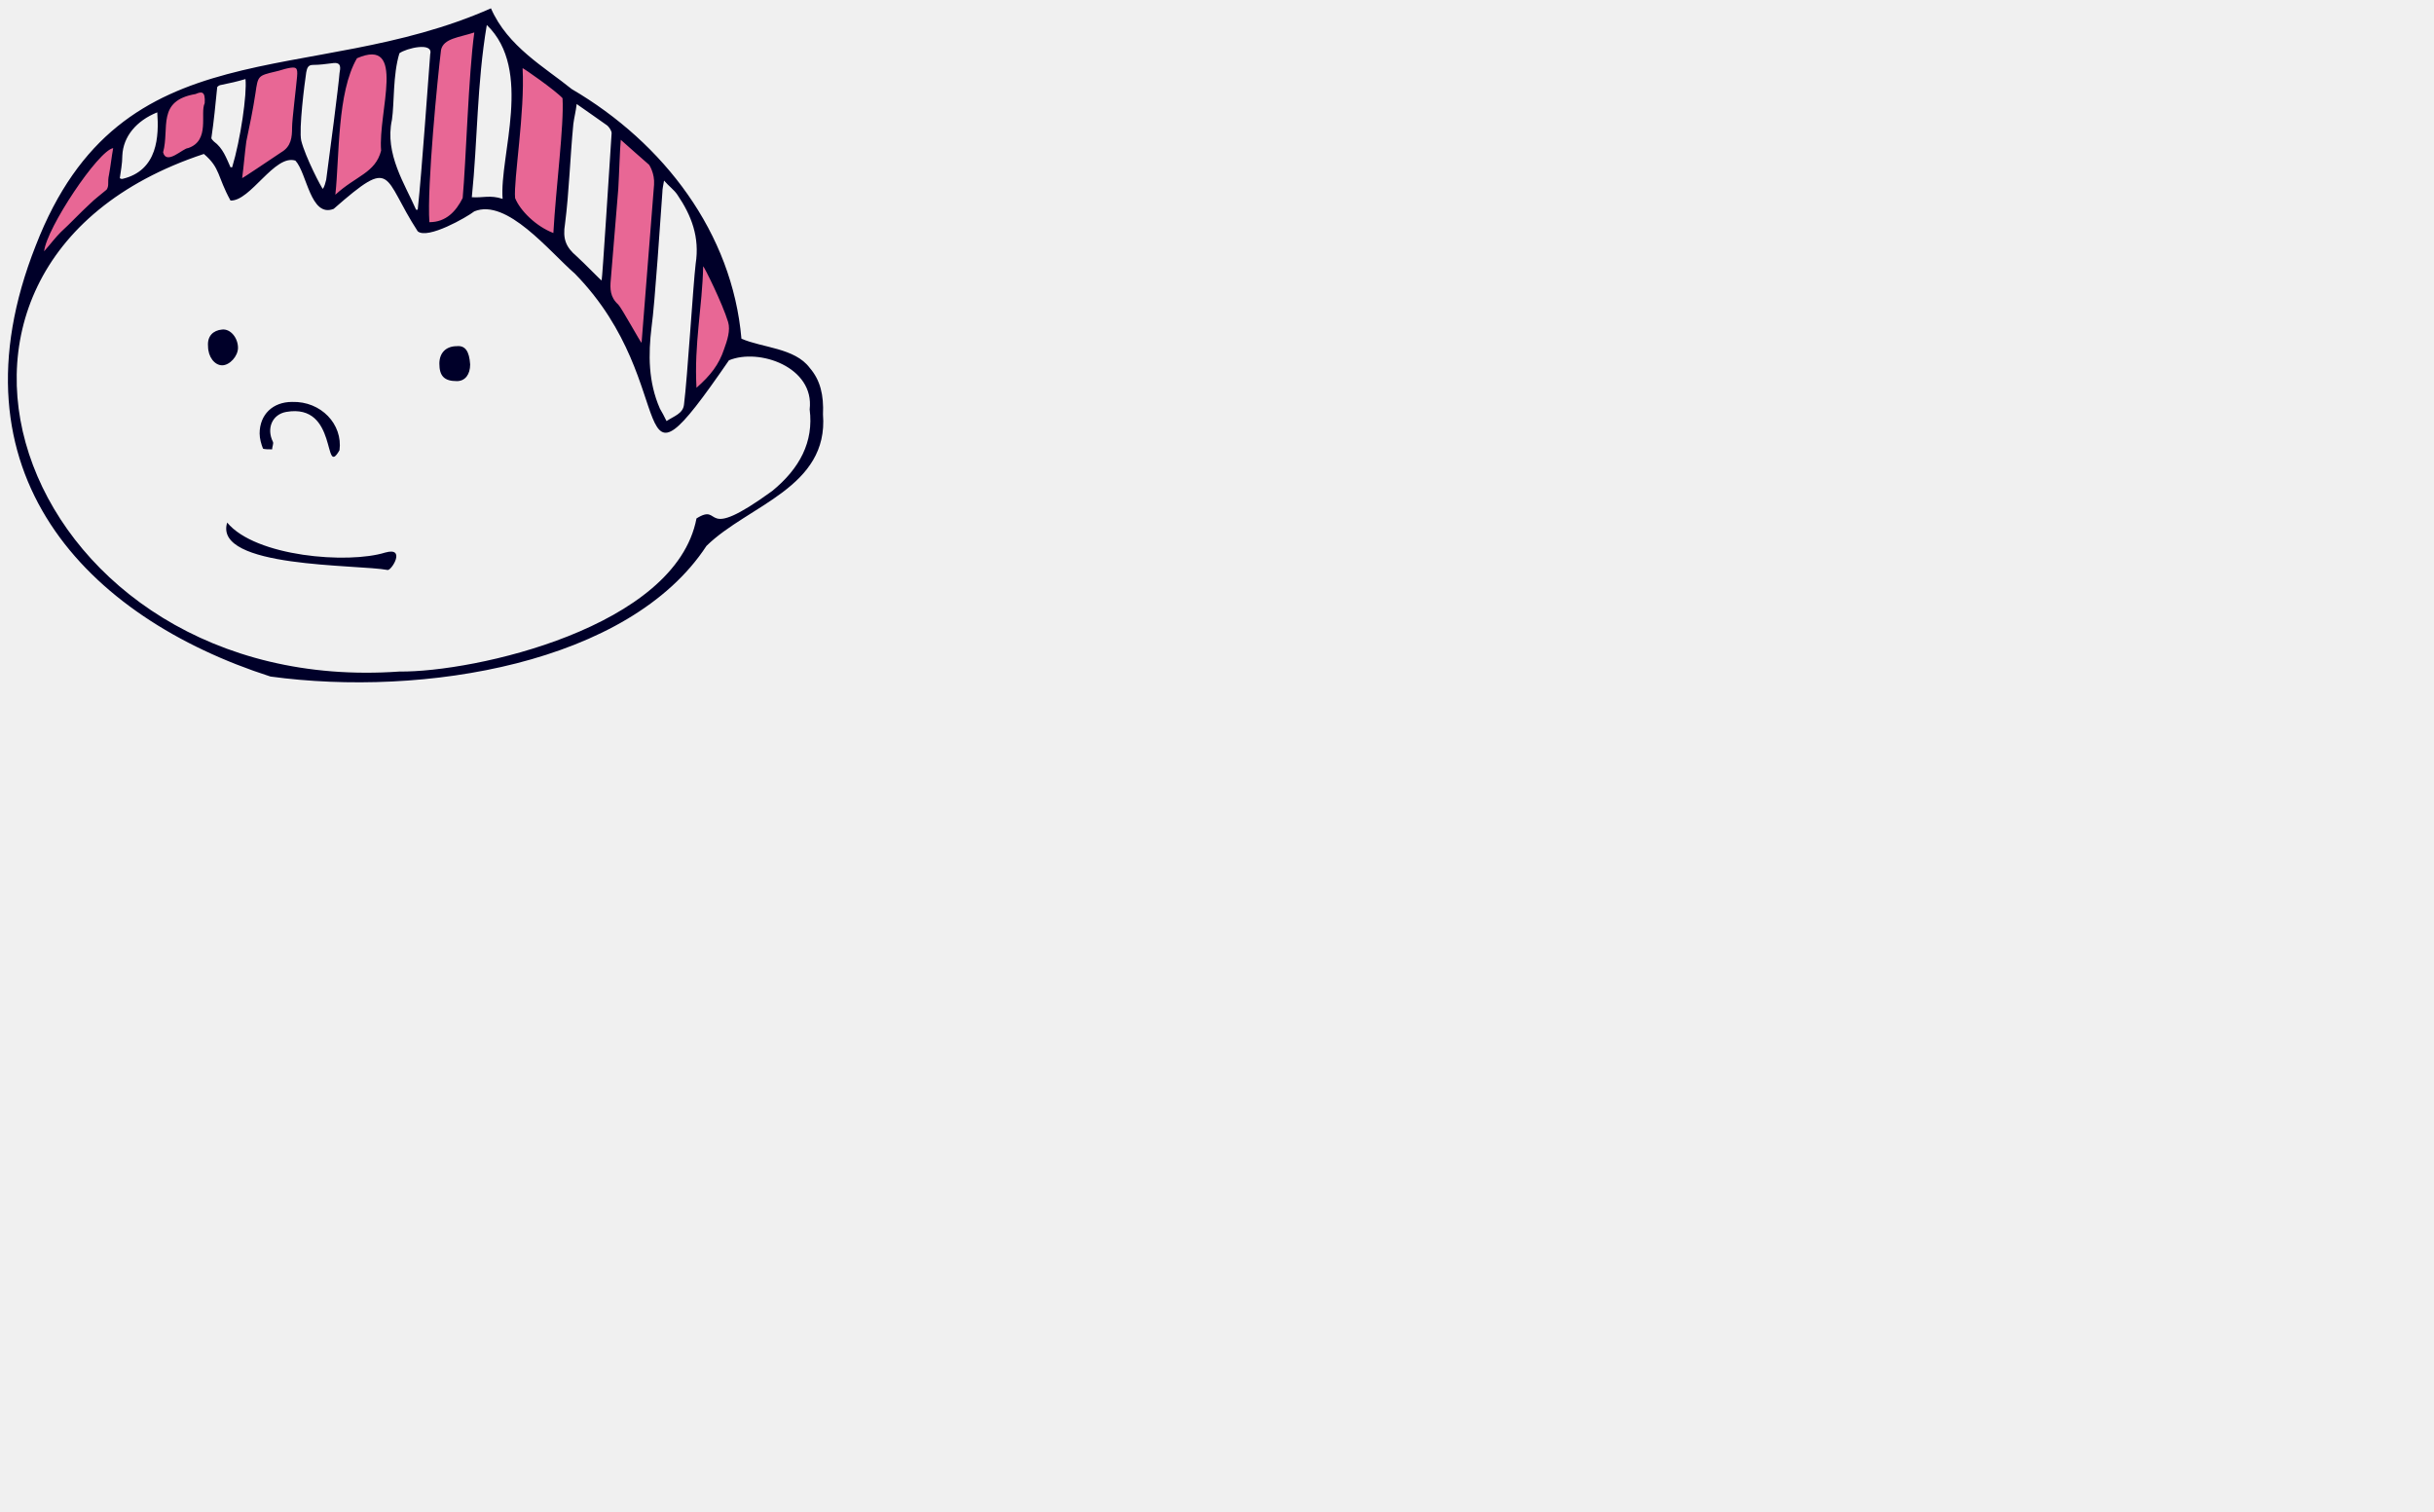
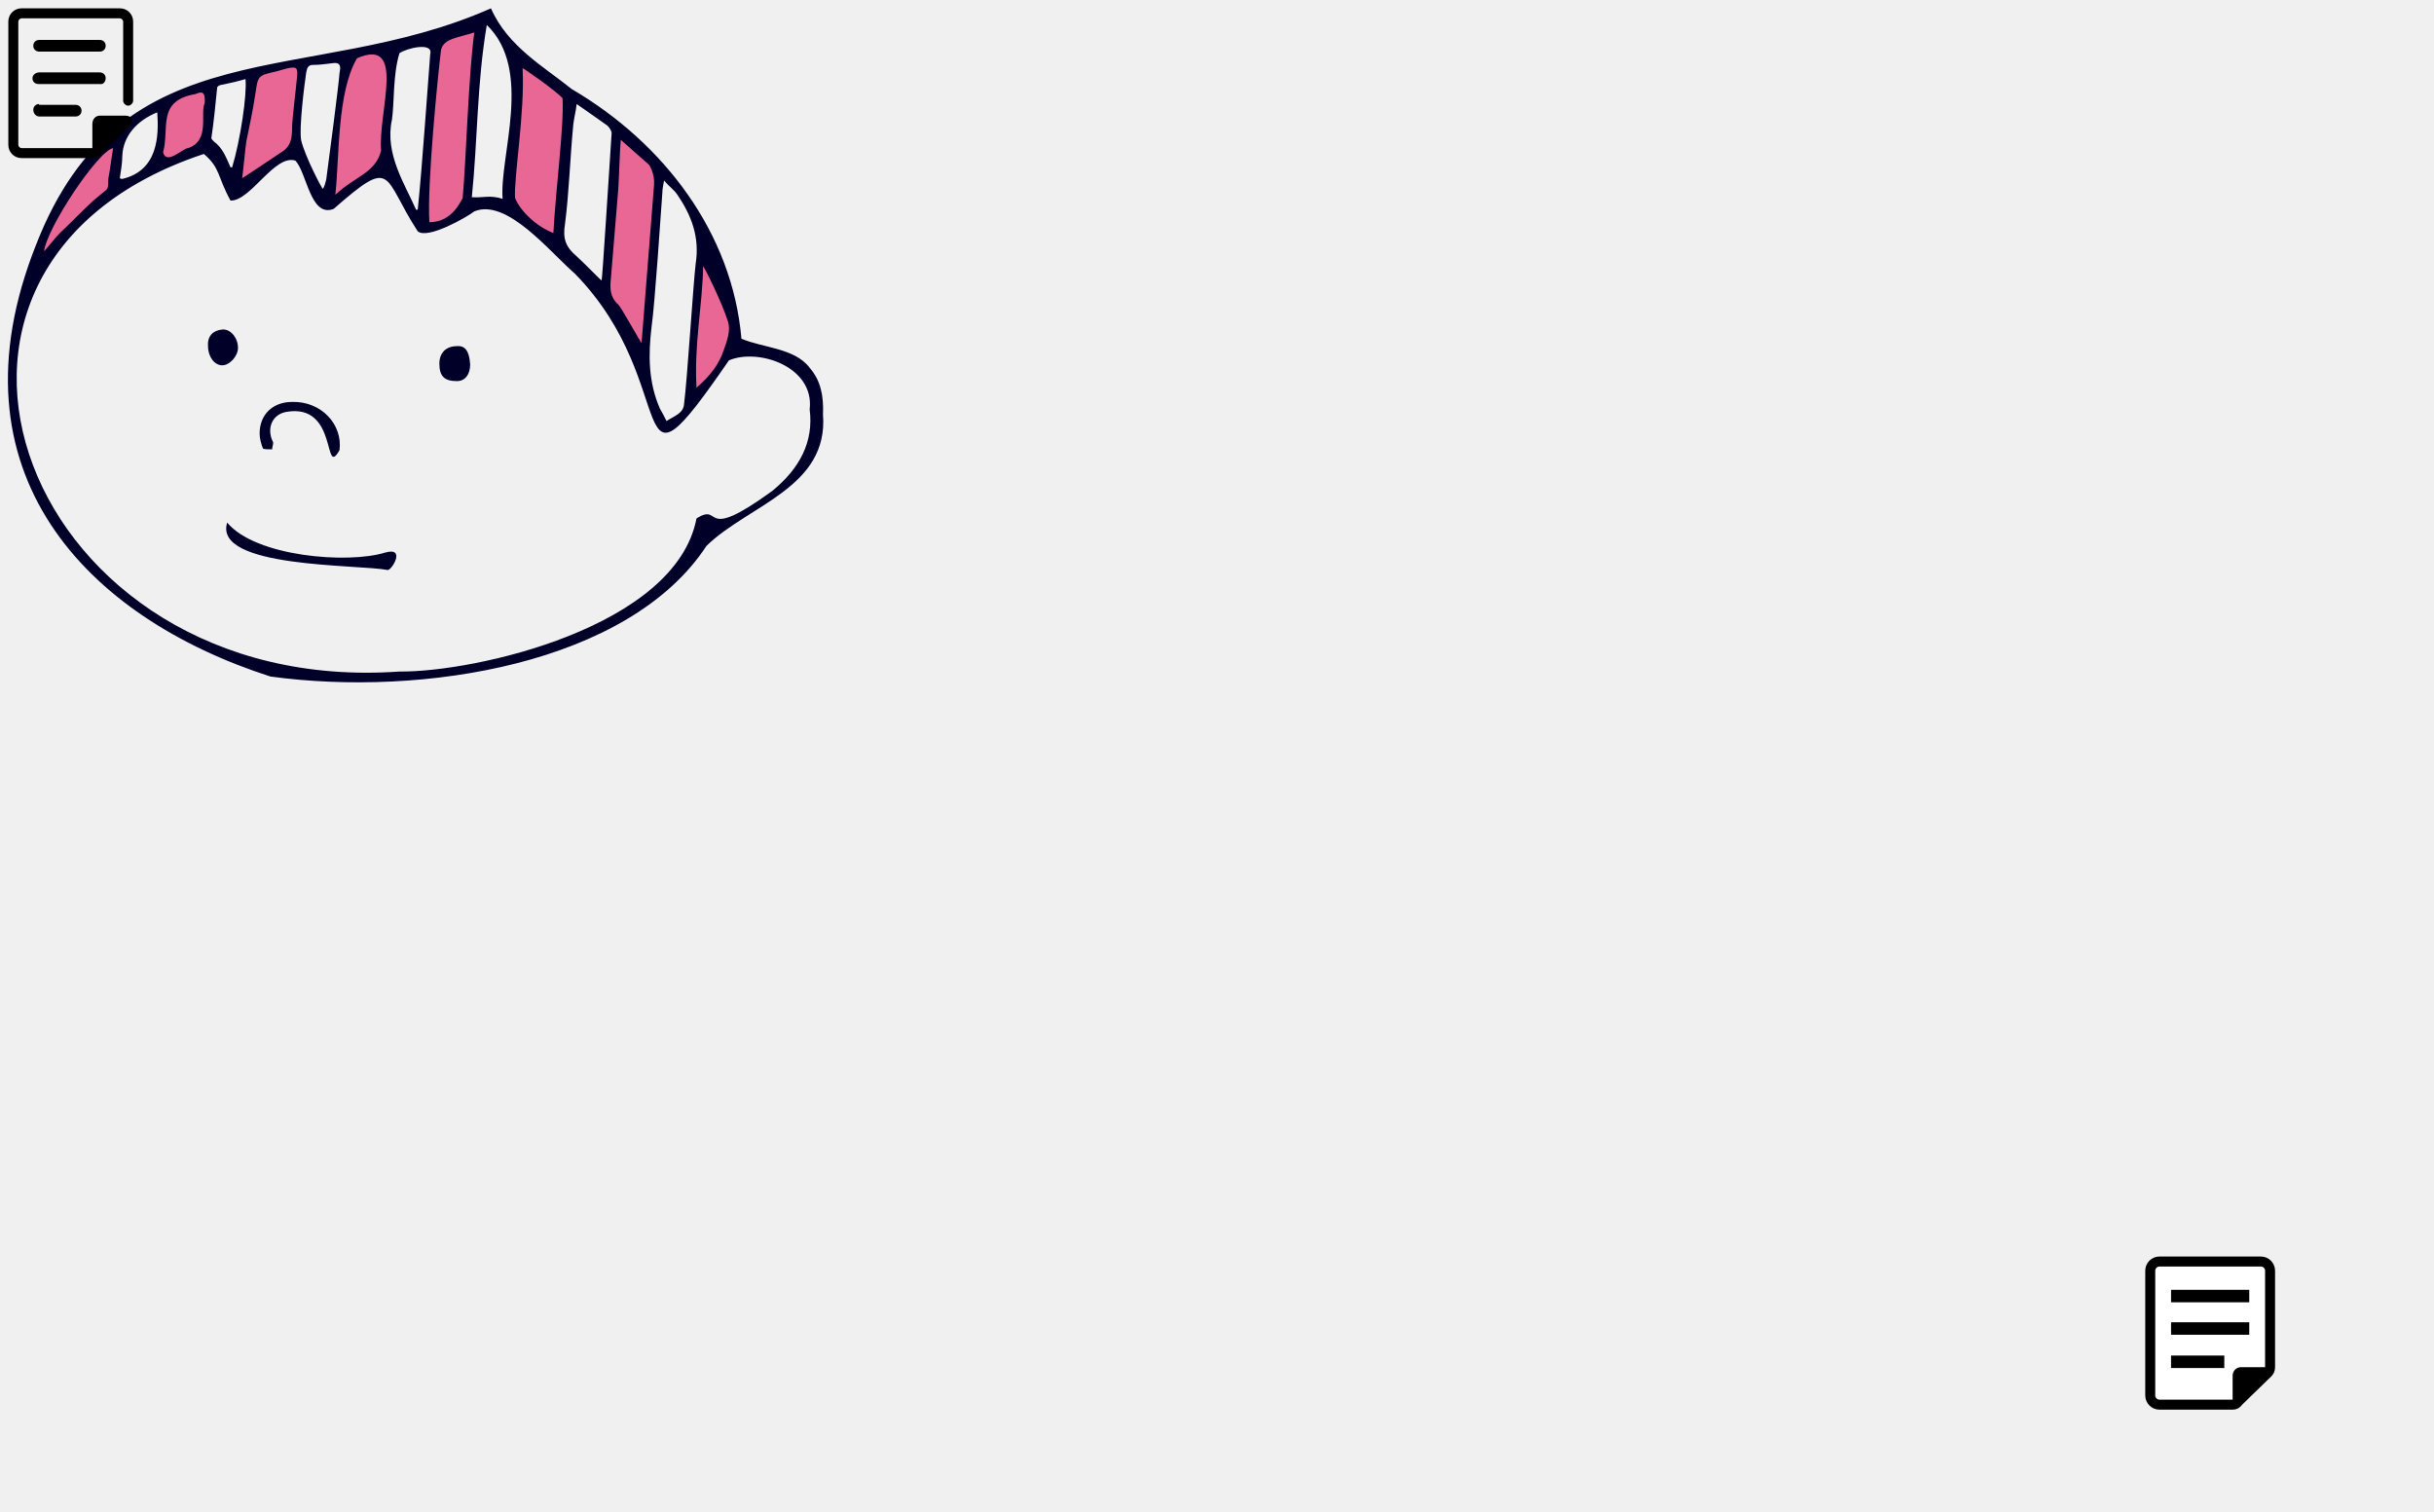
<svg xmlns="http://www.w3.org/2000/svg" version="1.1" x="0px" y="0px" width="292.5px" height="181.7px" viewBox="0 0 292.5 181.7" style="enable-background:new 0 0 292.5 181.7;" xml:space="preserve">
  <style type="text/css">
- 	.st0{display:none;}
- 	.st1{display:inline;fill:#20BDDD;}
- 	.st2{display:inline;}
- 	.st3{display:none;fill:#20BDDD;}
- 	.st4{fill:#E86795;}
- 	.st5{fill:#000029;}
+ 	.st0{fill:#FFFFFF;stroke:#000000;stroke-width:1.2;stroke-miterlimit:10;}
+ 	.st1{display:none;}
+ 	.st2{display:inline;fill:#20BDDD;}
+ 	.st3{display:inline;}
+ 	.st4{display:none;fill:#20BDDD;}
+ 	.st5{fill:#E86795;}
+ 	.st6{fill:#000029;}
</style>
-   <g id="Layer_1">
-     <path id="logomark" class="st0" d="M87,29.5h-5.3l0,0c-3.1,0-5.6,2.5-5.6,5.6v12.5c0,1.5,1.2,2.8,2.8,2.8c1.5,0,2.8-1.2,2.8-2.8   v-7.4c0-1.3,0.5-2.6,1.5-3.6s2.2-1.5,3.5-1.5c0,0,0.2,0,0.3,0c1.5,0,2.8-1.2,2.8-2.8l0,0C89.8,30.8,88.5,29.5,87,29.5z M57.8,29.5   c-5.9,0-10.6,4.7-10.6,10.6s4.7,10.6,10.6,10.6S68.4,46,68.4,40.1S63.7,29.5,57.8,29.5z M57.5,45.2c-2.8,0-5-2.3-5-5   c0-2.8,2.3-5,5-5c2.8,0,5,2.3,5,5C62.6,42.9,60.3,45.2,57.5,45.2z M5.7,44.3L5.7,44.3c-0.5,3.7,2,7.1,5.7,7.7l0,0   c3.7,0.5,7.1-2,7.7-5.7c0.1-0.4,0.1-0.8,0.1-1.1c-4.9-0.6-9.3-2.8-12.7-6C6.2,41.3,5.8,43.4,5.7,44.3z M22.2,2   C11.1,2,2,11.1,2,22.2c0,11.2,9.1,20.2,20.2,20.2c11.2,0,20.2-9.1,20.2-20.2S33.4,2,22.2,2z M22.2,31.8c-5.3,0-9.6-4.3-9.6-9.6   s4.3-9.6,9.6-9.6s9.6,4.3,9.6,9.6C31.8,27.5,27.5,31.8,22.2,31.8z M119,32.6c-4.1,4.1-4.1,10.9,0,15s10.9,4.1,15,0s4.1-10.9,0-15   S123.2,28.5,119,32.6z M130.1,43.7c-2,2-5.2,2-7.1,0c-2-2-2-5.2,0-7.1c2-2,5.2-2,7.1,0C132.1,38.5,132.1,41.7,130.1,43.7z    M219,45.2c-1.8-0.4-3.2-1.3-3.2-3.8v-6.3h2.9c1.5,0,2.8-1.2,2.8-2.8c0-1.5-1.2-2.8-2.8-2.8h-2.9v-2.3c0-1.5-1.2-2.8-2.8-2.8l0,0   c-1.5,0-2.8,1.2-2.8,2.8v2.3h-2c-1.5,0-2.8,1.2-2.8,2.8c0,1.5,1.2,2.8,2.8,2.8h2v6.3c0,5.1,2.9,9,8.1,9.3c1.6,0.1,2.9-0.9,3.1-2.4   S220.7,45.5,219,45.2z M236.4,43.4c0.6-0.2,8.8-2.7,8.8-2.7c2.1-0.6,4.1-2.9,2.9-5.8c-1.9-4.7-8.4-6.7-13.3-4.3   c-5.3,2.5-7.5,8.9-5,14.2c2.5,5.2,8.9,7.5,13.9,5.1c1.8-0.9,2.2-2.3,1.6-3.7c-0.6-1.4-2.4-1.9-3.6-1.4c-1.8,0.9-4.1,0.6-5.7-0.7   C235.6,43.6,235.8,43.6,236.4,43.4z M234.6,37.7c0.5-1.1,1.4-2,2.5-2.5c1.6-0.8,3.5-0.7,4.9,0.2c0.5,0.3,1.8,1.6,0,2.2   c-1.4,0.5-4.7,1.5-6.1,1.9C234.4,39.8,234.2,38.7,234.6,37.7z M190.1,29.5c-5.9,0-10.6,4.7-10.6,10.6s4.7,10.6,10.6,10.6   c5.9,0,10.6-4.7,10.6-10.6C200.7,34.2,196,29.5,190.1,29.5z M190.1,45.2c-2.8,0-5-2.3-5-5c0-2.8,2.3-5,5-5c2.8,0,5,2.3,5,5   C195.2,42.9,192.9,45.2,190.1,45.2z M106.6,35.2c1.9,0.3,3.1-0.6,3.4-2.1s-0.6-3-2.1-3.3c-3.4-0.8-7.2,0.1-9.9,2.8   c-4.1,4.1-4.1,10.9,0,15c2.7,2.7,6.2,3.6,9.9,2.8c1.5-0.3,2.4-1.8,2.1-3.3s-1.8-2.4-3.3-2.1c-1.9,0.4-3.5-0.1-4.8-1.3l0,0   c-2-2-2-5.2,0-7.1C103.2,35.3,104.7,34.8,106.6,35.2z M162.7,29.5L162.7,29.5h-5.6l0,0c-3.1,0-5.6,2.5-5.6,5.6v12.5   c0,1.5,1.2,2.8,2.8,2.8s2.8-1.2,2.8-2.8v-7.5c0-2.8,2.3-5,5.1-5s5.1,2.3,5.1,5v7.5c0,1.5,1.2,2.8,2.8,2.8s2.8-1.2,2.8-2.8v-7.5   C172.7,34.4,168.3,29.8,162.7,29.5z" />
-     <g id="logo" class="st0">
-       <path class="st1" d="M18.9,11.4c-2.3,0-4.1,1.7-4.1,3.7c0,1.3,0,5.2,0,6.4c0,2.1,1.8,3.7,4.1,3.7s4.1-1.7,4.1-3.7    c0-1.3,0-5.2,0-6.4C22.9,13.1,21.1,11.4,18.9,11.4z M36.8,1c-5.6,0-13.9,0-19.5,0C8.3,1,1,8.8,1,18.4s7.3,17.3,16.2,17.3    c5.6,0,13.9,0,19.5,0c9,0,16.2-7.8,16.2-17.4C53,8.8,45.8,1,36.8,1z M36.8,30.3H17.2c-6,0-10.8-5.4-10.8-11.9    c0-6.6,4.9-11.9,10.8-11.9h19.5c6,0,10.8,5.4,10.8,11.9C47.6,24.9,42.8,30.3,36.8,30.3z M35.2,11.4c-2.3,0-4.1,1.7-4.1,3.7    c0,1.3,0,5.2,0,6.4c0,2.1,1.8,3.7,4.1,3.7s4.1-1.7,4.1-3.7c0-1.3,0-5.2,0-6.4C39.3,13.1,37.4,11.4,35.2,11.4z" />
-       <path class="st2" d="M240.9,25c0.5-0.1,7.3-2.3,7.3-2.3c1.8-0.5,3.4-2.4,2.4-4.8c-1.6-3.9-7-5.6-11.1-3.6    c-4.4,2.1-6.3,7.4-4.1,11.8c2.1,4.3,7.4,6.2,11.6,4.2c1.5-0.8,1.8-1.9,1.3-3.1c-0.5-1.1-2-1.6-3-1.1c-1.4,0.8-3.3,0.5-4.6-0.4    C240.5,25.4,240.4,25.1,240.9,25z M240.5,21.6c-1.3,0.4-1.4-0.6-1.1-1.4c0.4-0.9,1.1-1.7,2.1-2.1c1.4-0.7,2.9-0.5,4.1,0.1    c0.4,0.2,1.5,1.3,0,1.8C244.4,20.5,241.7,21.3,240.5,21.6z M103,13.5c-4.9,0-8.8,4-8.8,8.8s4,8.8,8.8,8.8c4.9,0,8.8-4,8.8-8.8    S107.9,13.5,103,13.5z M103,26.5c-2.3,0-4.2-1.9-4.2-4.2s1.9-4.2,4.2-4.2c2.3,0,4.2,1.9,4.2,4.2S105.3,26.5,103,26.5z M79.2,6.1    c-0.1,0-0.1,0-0.2,0h-0.1c-1.3,0-2,0-3.5,0c-3.8,0-6.9,3.1-6.9,6.9c0,1.9,0,3.3,0,4.3s0,1.8,0,2.5V28c0,1.9,1.5,3.4,3.4,3.4    s3.4-1.5,3.4-3.4v-1.6c1.2,0.5,2.5,0.7,3.8,0.7c5.8,0,10.6-4.7,10.6-10.6S85.1,6.1,79.2,6.1z M79.2,21.7c-2.8,0-5.1-2.3-5.1-5.1    s2.3-5.1,5.1-5.1c2.8,0,5.1,2.3,5.1,5.1S82.1,21.7,79.2,21.7z M125.4,13.5H121l0,0c-2.6,0-4.6,2.1-4.6,4.6v10.4    c0,1.3,1,2.3,2.3,2.3s2.3-1,2.3-2.3v-6.2c0-1.1,0.4-2.2,1.2-3c0.8-0.8,1.9-1.2,2.9-1.2h0.2c1.3,0,2.3-1,2.3-2.3l0,0    C127.7,14.5,126.6,13.5,125.4,13.5z M205.5,13.5c-4.9,0-8.8,4-8.8,8.8s4,8.8,8.8,8.8c4.9,0,8.8-4,8.8-8.8S210.4,13.5,205.5,13.5z     M205.5,26.5c-2.3,0-4.2-1.9-4.2-4.2s1.9-4.2,4.2-4.2s4.2,1.9,4.2,4.2S207.8,26.5,205.5,26.5z M228.6,26.6    c-1.5-0.3-2.6-1.1-2.6-3.2v-5.2h2.3c1.3,0,2.3-1,2.3-2.3s-1-2.3-2.3-2.3H226v-1.9c0-1.3-1-2.3-2.3-2.3l0,0c-1.3,0-2.3,1-2.3,2.3    v1.9h-1.9c-1.3,0-2.3,1-2.3,2.3s1,2.3,2.3,2.3h1.9v5.2c0,4.3,2.4,7.5,6.8,7.8c1.4,0.1,2.4-0.8,2.6-2    C230.8,27.9,230,26.9,228.6,26.6z M140.2,18.2c1.5,0.3,2.6-0.5,2.9-1.7c0.3-1.2-0.5-2.5-1.8-2.8c-2.8-0.7-6,0.1-8.3,2.4    c-3.5,3.5-3.5,9,0,12.5c2.2,2.2,5.2,3,8.3,2.4c1.2-0.3,2-1.5,1.7-2.8s-1.5-2-2.8-1.8c-1.6,0.3-2.9,0-4-1.1l0,0    c-1.6-1.6-1.6-4.3,0-5.9C137.4,18.3,138.7,17.9,140.2,18.2z M155.9,13.5c-4.9,0-8.8,4-8.8,8.8s4,8.8,8.8,8.8c4.9,0,8.8-4,8.8-8.8    S160.8,13.5,155.9,13.5z M155.9,26.5c-2.3,0-4.2-1.9-4.2-4.2s1.9-4.2,4.2-4.2s4.2,1.9,4.2,4.2C160.1,24.6,158.2,26.5,155.9,26.5z     M183.8,13.5L183.8,13.5h-4.7l0,0c-2.6,0-4.6,2.1-4.6,4.6v10.4c0,1.3,1,2.3,2.3,2.3s2.3-1,2.3-2.3v-6.2c0-2.3,1.9-4.2,4.2-4.2    s4.2,1.9,4.2,4.2v6.2c0,1.3,1,2.3,2.3,2.3s2.3-1,2.3-2.3v-6.2C192.2,17.6,188.5,13.7,183.8,13.5z" />
+   <g id="unused">
+     <path class="st0" d="M268.3,168.8h-8.8c-0.6,0-1.1-0.5-1.1-1.1v-15c0-0.6,0.5-1.1,1.1-1.1h12.2c0.6,0,1.1,0.5,1.1,1.1v11.6   c0,0.3-0.1,0.5-0.3,0.7l-3.5,3.4C268.8,168.7,268.6,168.8,268.3,168.8z" />
+     <g>
+       <path d="M268.3,169.3v-4c0-0.5,0.4-1,1-1h4L268.3,169.3z" />
    </g>
-     <path id="mark" class="st3" d="M18.9,11.4c-2.3,0-4.1,1.7-4.1,3.7c0,1.3,0,5.2,0,6.4c0,2.1,1.8,3.7,4.1,3.7s4.1-1.7,4.1-3.7   c0-1.3,0-5.2,0-6.4C22.9,13.1,21.1,11.4,18.9,11.4z M36.8,1c-5.6,0-13.9,0-19.5,0C8.3,1,1,8.8,1,18.4s7.3,17.3,16.2,17.3   c5.6,0,13.9,0,19.5,0c9,0,16.2-7.8,16.2-17.4C53,8.8,45.8,1,36.8,1z M36.8,30.3H17.2c-6,0-10.8-5.4-10.8-11.9   c0-6.6,4.9-11.9,10.8-11.9h19.5c6,0,10.8,5.4,10.8,11.9C47.6,24.9,42.8,30.3,36.8,30.3z M35.2,11.4c-2.3,0-4.1,1.7-4.1,3.7   c0,1.3,0,5.2,0,6.4c0,2.1,1.8,3.7,4.1,3.7s4.1-1.7,4.1-3.7c0-1.3,0-5.2,0-6.4C39.3,13.1,37.4,11.4,35.2,11.4z" />
-     <g id="characotor-icon">
-       <path class="st4" d="M20,12.3c-0.1,1-1,5.7-1.1,7.8c0.9-0.3,5.1-2,5.5-2.8l0.7-6.7C25.1,9.6,21.8,11.5,20,12.3z M35.8,7.6    c-2,0.1-4.2,0-5,1.5C29.3,12,29,19.3,28.3,22.9c0,0,7.1-4.3,7.1-5C35.4,14.9,36.7,7.2,35.8,7.6z M4.8,31.4    c1.8-1.9,6.4-6.8,8.6-8.8c0.2-0.7,0.9-3.1,0.8-5.7C11.5,16.9,4.6,27.1,4.8,31.4z M46.7,6c-1.5-0.2-4.7,0.5-5.2,1.1    c-0.9,4.1-1.9,14.8-2,17.8c1.9-2,6.5-4.7,6.8-5.9C46,18.1,47.3,6.1,46.7,6z M74.4,15.3C74,20.8,73,30.9,72.9,35.6    c0,0,4.6,7.6,4.5,7.5c0,0,2.5-22,1.5-23.8L74.4,15.3z M52.5,6.7c-0.5,6.8-1.6,13.2-1.3,20.6c1.3-1,4.8-0.4,4.8-3.7    c0.7-6.7,1.4-20.3,1.4-20.3C56,4.1,52.5,3.6,52.5,6.7z M87.9,38.5c-0.6-2.3-2.4-6.5-3.5-9.3c-0.1,0-1.3,13-0.9,18.7    C86.2,45.5,88.1,42.3,87.9,38.5z M62.9,7.3c-1.4,4.7-0.9,10.2-1.7,16.1c0.6,3.1,3,3.4,5.8,5.9c0.1-2.1,2.2-17,1.4-17.8    C67.5,10.7,64.4,8.4,62.9,7.3z" />
-       <path class="st5" d="M28.6,41.8c0-1.2-0.9-2.3-1.9-2.2c-1.1,0.1-1.8,0.8-1.7,2c0,1.3,0.8,2.3,1.7,2.3    C27.6,43.9,28.6,42.8,28.6,41.8z M97.3,44.2c-1.8-2.4-5.7-2.4-8.2-3.5C88,28,79.8,17.2,68.7,10.7C65.5,8.1,61,5.6,59,1    C37.1,10.7,14.6,2.9,4.3,29.5c-10.8,27.3,6.1,44.7,28.2,51.8c18.3,2.5,43.1-1.5,52.4-15.7c5-4.9,14.7-7,14-15.8    C99,47.5,98.6,45.7,97.3,44.2z M84.5,32c0.1,0,2.3,4.4,3,6.7c0.3,1-0.1,2.2-0.5,3.3c-0.6,1.8-1.6,3.1-3.3,4.6    C83.4,41.3,84.4,36.9,84.5,32z M79.6,23.1c0-0.4,0.1-0.8,0.2-1.4c0.6,0.7,1.2,1.1,1.6,1.7c1.7,2.5,2.7,5.1,2.2,8.3    c-0.3,2.5-1,13.8-1.4,16.9c-0.1,1.1-1.2,1.4-2.1,2c-0.3-0.6-0.5-1-0.8-1.5c-1.4-3.2-1.4-6.5-1-9.8C78.7,36.5,79.4,25.8,79.6,23.1z     M74.3,22.7c0.1-1.6,0.2-5,0.3-5.9c1,0.9,2.6,2.3,3.4,3c0,0,0.7,1,0.6,2.4c-0.3,3.9-1.3,16.6-1.5,19c-0.1,0-2.4-4.2-2.8-4.6    c-1-0.9-1-1.9-0.9-3C73.7,30,74,26.3,74.3,22.7z M68.9,14.9c0.1-0.8,0.3-1.5,0.4-2.4c1.4,1,2.6,1.8,3.7,2.6    c0.2,0.2,0.5,0.6,0.5,0.9c-0.3,4.5-1.1,17.3-1.2,17.7c-0.1,0-2-2-3-2.9c-1.3-1.1-1.7-2.1-1.4-3.9C68.4,23,68.5,19,68.9,14.9z     M62.8,8.2c0-0.1,4,2.7,4.8,3.6c0.2,3.2-0.8,10.8-1.1,16.2c-2.1-0.8-4-2.7-4.6-4.2C61.7,21.7,63.1,13.4,62.8,8.2z M58.5,3    c5.6,5.4,1.5,15.7,1.9,20.9c-1.5-0.5-2.4-0.1-3.7-0.2C57.4,16.9,57.3,10.1,58.5,3z M53,6c0.3-1.4,2.2-1.5,4-2.1    c-0.7,5-1,15.6-1.4,19.9c-0.8,1.6-2,2.9-4,2.9C51.3,22.4,52.6,9.2,53,6z M47.1,14.4c0.3-2,0.1-5.4,0.9-8c0.8-0.6,4.1-1.4,3.7,0.1    c-0.2,2.4-1,14.1-1.5,18.7c-0.1,0-0.1,0-0.2,0C48.7,22.2,46.2,18.5,47.1,14.4z M42.9,7c6-2.6,2.5,6.5,2.9,11.1    c-0.7,2.7-3,3-5.5,5.3C40.8,18.8,40.5,11.1,42.9,7z M36.8,8.7c0.1-0.5,0.2-0.9,0.8-0.9c0.8,0,1.5-0.1,2.3-0.2    c1.2-0.2,1,0.6,0.9,1.2c-0.1,1.4-1.2,9.9-1.6,12.8c-0.1,0.4-0.2,0.8-0.4,1.1c-0.1,0-2.1-3.8-2.6-5.8C35.9,15.5,36.6,10,36.8,8.7z     M30.7,11.2c0.3-2.1,0.3-2.1,2.4-2.6c0.5-0.1,1-0.3,1.5-0.4c1-0.2,1.2-0.1,1.1,1c-0.1,1.2-0.6,5.2-0.6,6.1c0,1.2-0.1,2.3-1.3,3    c-1.5,1-4.6,3.1-4.7,3.1c0.2-1.5,0.3-2.9,0.5-4.4C30,15.1,30.4,13.2,30.7,11.2z M26.1,10.5c0-0.1,0.3-0.3,0.5-0.3    c1-0.2,1.9-0.4,2.9-0.7c0.2,1.8-0.6,7.3-1.6,10.6c-0.1,0-0.2,0-0.2,0c-0.5-1.1-0.9-2.3-2-3.1c-0.1-0.1-0.3-0.3-0.3-0.4    C25.7,14.6,25.9,12.5,26.1,10.5z M19.6,18.3c0.8-2.9-0.8-6.2,3.9-7c0.7-0.3,1.2-0.4,1.1,1.1c-0.6,1.2,0.7,4.5-2,5.4    C22,17.8,20,19.9,19.6,18.3z M14.7,18.7c0.1-2.3,1.7-4.2,4.2-5.2c0.2,2.8,0.1,7-4.2,8c-0.1,0-0.2,0-0.3-0.1    C14.5,20.6,14.7,19.7,14.7,18.7z M13.6,17.8c-0.2,1.1-0.3,2.1-0.5,3.2c-0.1,0.4-0.1,0.8-0.1,1.2c0,0.2-0.1,0.5-0.2,0.6    c-0.7,0.6-1.4,1.1-2,1.7c-1.2,1.1-2.3,2.3-3.5,3.4c-0.7,0.7-1.2,1.4-2,2.3C5.6,27.4,11.8,18.1,13.6,17.8z M92.8,59    c-8.8,6.4-5.9,1.3-9.1,3.3C81.2,75.4,57,80.8,48,80.7C3,83.9-16.6,32.1,24.5,18.5c2,1.7,1.6,2.7,3.2,5.6c2.4,0.1,5.3-5.6,7.8-4.8    c1.4,1.5,1.8,6.9,4.6,5.8c7.3-6.4,5.8-3.9,10.1,2.7c1.2,1,5.9-1.7,6.8-2.4c3.9-1.6,9,4.8,12.1,7.5c13.2,13.5,5.5,29.3,18.5,10.4    c3.6-1.5,10.3,0.8,9.7,5.9C97.8,53.1,96.1,56.3,92.8,59z M54.9,41.6c-1.3,0-2.1,0.8-2.1,2.1c0,1.5,0.6,2.1,2.1,2.1    c1,0,1.6-0.8,1.6-2C56.4,42.2,55.9,41.5,54.9,41.6z M46.3,66.4c-4.5,1.4-15.6,0.5-19-3.6c-1.7,5.5,15.7,5,19.3,5.7    C47.1,68.5,48.8,65.7,46.3,66.4z M32.7,54c0-0.3,0.2-0.7,0.1-0.9c-0.8-1.6-0.1-3.3,1.6-3.6c6.3-1.1,4.4,8.1,6.4,4.6    c0.4-3.1-2.2-5.9-5.7-5.8c-2.3,0-3.9,1.5-3.9,3.8c0,0.6,0.2,1.3,0.4,1.8C31.7,54,32.3,54,32.7,54z" />
+     <g>
+       <g>
+         <rect x="260.9" y="155" width="9.4" height="1.5" />
+       </g>
+       <g>
+         <rect x="260.9" y="158.9" width="9.4" height="1.5" />
+       </g>
+       <g>
+         <rect x="260.9" y="162.9" width="6.4" height="1.5" />
+       </g>
    </g>
  </g>
-   <g id="Layer_2">
- </g>
+   <g id="data">
+     <path id="logomark" class="st1" d="M87,29.5h-5.3l0,0c-3.1,0-5.6,2.5-5.6,5.6v12.5c0,1.5,1.2,2.8,2.8,2.8c1.5,0,2.8-1.2,2.8-2.8   v-7.4c0-1.3,0.5-2.6,1.5-3.6s2.2-1.5,3.5-1.5c0,0,0.2,0,0.3,0c1.5,0,2.8-1.2,2.8-2.8l0,0C89.8,30.8,88.5,29.5,87,29.5z M57.8,29.5   c-5.9,0-10.6,4.7-10.6,10.6s4.7,10.6,10.6,10.6S68.4,46,68.4,40.1S63.7,29.5,57.8,29.5z M57.5,45.2c-2.8,0-5-2.3-5-5   c0-2.8,2.3-5,5-5c2.8,0,5,2.3,5,5C62.6,42.9,60.3,45.2,57.5,45.2z M5.7,44.3L5.7,44.3c-0.5,3.7,2,7.1,5.7,7.7l0,0   c3.7,0.5,7.1-2,7.7-5.7c0.1-0.4,0.1-0.8,0.1-1.1c-4.9-0.6-9.3-2.8-12.7-6C6.2,41.3,5.8,43.4,5.7,44.3z M22.2,2   C11.1,2,2,11.1,2,22.2c0,11.2,9.1,20.2,20.2,20.2c11.2,0,20.2-9.1,20.2-20.2S33.4,2,22.2,2z M22.2,31.8c-5.3,0-9.6-4.3-9.6-9.6   s4.3-9.6,9.6-9.6s9.6,4.3,9.6,9.6C31.8,27.5,27.5,31.8,22.2,31.8z M119,32.6c-4.1,4.1-4.1,10.9,0,15s10.9,4.1,15,0s4.1-10.9,0-15   S123.2,28.5,119,32.6z M130.1,43.7c-2,2-5.2,2-7.1,0c-2-2-2-5.2,0-7.1c2-2,5.2-2,7.1,0C132.1,38.5,132.1,41.7,130.1,43.7z    M219,45.2c-1.8-0.4-3.2-1.3-3.2-3.8v-6.3h2.9c1.5,0,2.8-1.2,2.8-2.8c0-1.5-1.2-2.8-2.8-2.8h-2.9v-2.3c0-1.5-1.2-2.8-2.8-2.8l0,0   c-1.5,0-2.8,1.2-2.8,2.8v2.3h-2c-1.5,0-2.8,1.2-2.8,2.8c0,1.5,1.2,2.8,2.8,2.8h2v6.3c0,5.1,2.9,9,8.1,9.3c1.6,0.1,2.9-0.9,3.1-2.4   S220.7,45.5,219,45.2z M236.4,43.4c0.6-0.2,8.8-2.7,8.8-2.7c2.1-0.6,4.1-2.9,2.9-5.8c-1.9-4.7-8.4-6.7-13.3-4.3   c-5.3,2.5-7.5,8.9-5,14.2c2.5,5.2,8.9,7.5,13.9,5.1c1.8-0.9,2.2-2.3,1.6-3.7c-0.6-1.4-2.4-1.9-3.6-1.4c-1.8,0.9-4.1,0.6-5.7-0.7   C235.6,43.6,235.8,43.6,236.4,43.4z M234.6,37.7c0.5-1.1,1.4-2,2.5-2.5c1.6-0.8,3.5-0.7,4.9,0.2c0.5,0.3,1.8,1.6,0,2.2   c-1.4,0.5-4.7,1.5-6.1,1.9C234.4,39.8,234.2,38.7,234.6,37.7z M190.1,29.5c-5.9,0-10.6,4.7-10.6,10.6s4.7,10.6,10.6,10.6   c5.9,0,10.6-4.7,10.6-10.6C200.7,34.2,196,29.5,190.1,29.5z M190.1,45.2c-2.8,0-5-2.3-5-5c0-2.8,2.3-5,5-5c2.8,0,5,2.3,5,5   C195.2,42.9,192.9,45.2,190.1,45.2z M106.6,35.2c1.9,0.3,3.1-0.6,3.4-2.1s-0.6-3-2.1-3.3c-3.4-0.8-7.2,0.1-9.9,2.8   c-4.1,4.1-4.1,10.9,0,15c2.7,2.7,6.2,3.6,9.9,2.8c1.5-0.3,2.4-1.8,2.1-3.3s-1.8-2.4-3.3-2.1c-1.9,0.4-3.5-0.1-4.8-1.3l0,0   c-2-2-2-5.2,0-7.1C103.2,35.3,104.7,34.8,106.6,35.2z M162.7,29.5L162.7,29.5h-5.6l0,0c-3.1,0-5.6,2.5-5.6,5.6v12.5   c0,1.5,1.2,2.8,2.8,2.8s2.8-1.2,2.8-2.8v-7.5c0-2.8,2.3-5,5.1-5s5.1,2.3,5.1,5v7.5c0,1.5,1.2,2.8,2.8,2.8s2.8-1.2,2.8-2.8v-7.5   C172.7,34.4,168.3,29.8,162.7,29.5z" />
+     <g id="logo" class="st1">
+       <path class="st2" d="M18.9,11.4c-2.3,0-4.1,1.7-4.1,3.7c0,1.3,0,5.2,0,6.4c0,2.1,1.8,3.7,4.1,3.7s4.1-1.7,4.1-3.7    c0-1.3,0-5.2,0-6.4C22.9,13.1,21.1,11.4,18.9,11.4z M36.8,1c-5.6,0-13.9,0-19.5,0C8.3,1,1,8.8,1,18.4s7.3,17.3,16.2,17.3    c5.6,0,13.9,0,19.5,0c9,0,16.2-7.8,16.2-17.4C53,8.8,45.8,1,36.8,1z M36.8,30.3H17.2c-6,0-10.8-5.4-10.8-11.9    c0-6.6,4.9-11.9,10.8-11.9h19.5c6,0,10.8,5.4,10.8,11.9C47.6,24.9,42.8,30.3,36.8,30.3z M35.2,11.4c-2.3,0-4.1,1.7-4.1,3.7    c0,1.3,0,5.2,0,6.4c0,2.1,1.8,3.7,4.1,3.7s4.1-1.7,4.1-3.7c0-1.3,0-5.2,0-6.4C39.3,13.1,37.4,11.4,35.2,11.4z" />
+       <path class="st3" d="M240.9,25c0.5-0.1,7.3-2.3,7.3-2.3c1.8-0.5,3.4-2.4,2.4-4.8c-1.6-3.9-7-5.6-11.1-3.6    c-4.4,2.1-6.3,7.4-4.1,11.8c2.1,4.3,7.4,6.2,11.6,4.2c1.5-0.8,1.8-1.9,1.3-3.1c-0.5-1.1-2-1.6-3-1.1c-1.4,0.8-3.3,0.5-4.6-0.4    C240.5,25.4,240.4,25.1,240.9,25z M240.5,21.6c-1.3,0.4-1.4-0.6-1.1-1.4c0.4-0.9,1.1-1.7,2.1-2.1c1.4-0.7,2.9-0.5,4.1,0.1    c0.4,0.2,1.5,1.3,0,1.8C244.4,20.5,241.7,21.3,240.5,21.6z M103,13.5c-4.9,0-8.8,4-8.8,8.8s4,8.8,8.8,8.8c4.9,0,8.8-4,8.8-8.8    S107.9,13.5,103,13.5z M103,26.5c-2.3,0-4.2-1.9-4.2-4.2s1.9-4.2,4.2-4.2c2.3,0,4.2,1.9,4.2,4.2S105.3,26.5,103,26.5z M79.2,6.1    c-0.1,0-0.1,0-0.2,0h-0.1c-1.3,0-2,0-3.5,0c-3.8,0-6.9,3.1-6.9,6.9c0,1.9,0,3.3,0,4.3s0,1.8,0,2.5V28c0,1.9,1.5,3.4,3.4,3.4    s3.4-1.5,3.4-3.4v-1.6c1.2,0.5,2.5,0.7,3.8,0.7c5.8,0,10.6-4.7,10.6-10.6S85.1,6.1,79.2,6.1z M79.2,21.7c-2.8,0-5.1-2.3-5.1-5.1    s2.3-5.1,5.1-5.1c2.8,0,5.1,2.3,5.1,5.1S82.1,21.7,79.2,21.7z M125.4,13.5H121l0,0c-2.6,0-4.6,2.1-4.6,4.6v10.4    c0,1.3,1,2.3,2.3,2.3s2.3-1,2.3-2.3v-6.2c0-1.1,0.4-2.2,1.2-3c0.8-0.8,1.9-1.2,2.9-1.2h0.2c1.3,0,2.3-1,2.3-2.3l0,0    C127.7,14.5,126.6,13.5,125.4,13.5z M205.5,13.5c-4.9,0-8.8,4-8.8,8.8s4,8.8,8.8,8.8c4.9,0,8.8-4,8.8-8.8S210.4,13.5,205.5,13.5z     M205.5,26.5c-2.3,0-4.2-1.9-4.2-4.2s1.9-4.2,4.2-4.2s4.2,1.9,4.2,4.2S207.8,26.5,205.5,26.5z M228.6,26.6    c-1.5-0.3-2.6-1.1-2.6-3.2v-5.2h2.3c1.3,0,2.3-1,2.3-2.3s-1-2.3-2.3-2.3H226v-1.9c0-1.3-1-2.3-2.3-2.3l0,0c-1.3,0-2.3,1-2.3,2.3    v1.9h-1.9c-1.3,0-2.3,1-2.3,2.3s1,2.3,2.3,2.3h1.9v5.2c0,4.3,2.4,7.5,6.8,7.8c1.4,0.1,2.4-0.8,2.6-2    C230.8,27.9,230,26.9,228.6,26.6z M140.2,18.2c1.5,0.3,2.6-0.5,2.9-1.7c0.3-1.2-0.5-2.5-1.8-2.8c-2.8-0.7-6,0.1-8.3,2.4    c-3.5,3.5-3.5,9,0,12.5c2.2,2.2,5.2,3,8.3,2.4c1.2-0.3,2-1.5,1.7-2.8s-1.5-2-2.8-1.8c-1.6,0.3-2.9,0-4-1.1l0,0    c-1.6-1.6-1.6-4.3,0-5.9C137.4,18.3,138.7,17.9,140.2,18.2z M155.9,13.5c-4.9,0-8.8,4-8.8,8.8s4,8.8,8.8,8.8c4.9,0,8.8-4,8.8-8.8    S160.8,13.5,155.9,13.5z M155.9,26.5c-2.3,0-4.2-1.9-4.2-4.2s1.9-4.2,4.2-4.2s4.2,1.9,4.2,4.2C160.1,24.6,158.2,26.5,155.9,26.5z     M183.8,13.5L183.8,13.5h-4.7l0,0c-2.6,0-4.6,2.1-4.6,4.6v10.4c0,1.3,1,2.3,2.3,2.3s2.3-1,2.3-2.3v-6.2c0-2.3,1.9-4.2,4.2-4.2    s4.2,1.9,4.2,4.2v6.2c0,1.3,1,2.3,2.3,2.3s2.3-1,2.3-2.3v-6.2C192.2,17.6,188.5,13.7,183.8,13.5z" />
+     </g>
+     <path id="mark" class="st4" d="M18.9,11.4c-2.3,0-4.1,1.7-4.1,3.7c0,1.3,0,5.2,0,6.4c0,2.1,1.8,3.7,4.1,3.7s4.1-1.7,4.1-3.7   c0-1.3,0-5.2,0-6.4C22.9,13.1,21.1,11.4,18.9,11.4z M36.8,1c-5.6,0-13.9,0-19.5,0C8.3,1,1,8.8,1,18.4s7.3,17.3,16.2,17.3   c5.6,0,13.9,0,19.5,0c9,0,16.2-7.8,16.2-17.4C53,8.8,45.8,1,36.8,1z M36.8,30.3H17.2c-6,0-10.8-5.4-10.8-11.9   c0-6.6,4.9-11.9,10.8-11.9h19.5c6,0,10.8,5.4,10.8,11.9C47.6,24.9,42.8,30.3,36.8,30.3z M35.2,11.4c-2.3,0-4.1,1.7-4.1,3.7   c0,1.3,0,5.2,0,6.4c0,2.1,1.8,3.7,4.1,3.7s4.1-1.7,4.1-3.7c0-1.3,0-5.2,0-6.4C39.3,13.1,37.4,11.4,35.2,11.4z" />
+     <g id="characotor-icon">
+       <path class="st5" d="M20,12.3c-0.1,1-1,5.7-1.1,7.8c0.9-0.3,5.1-2,5.5-2.8l0.7-6.7C25.1,9.6,21.8,11.5,20,12.3z M35.8,7.6    c-2,0.1-4.2,0-5,1.5C29.3,12,29,19.3,28.3,22.9c0,0,7.1-4.3,7.1-5C35.4,14.9,36.7,7.2,35.8,7.6z M4.8,31.4    c1.8-1.9,6.4-6.8,8.6-8.8c0.2-0.7,0.9-3.1,0.8-5.7C11.5,16.9,4.6,27.1,4.8,31.4z M46.7,6c-1.5-0.2-4.7,0.5-5.2,1.1    c-0.9,4.1-1.9,14.8-2,17.8c1.9-2,6.5-4.7,6.8-5.9C46,18.1,47.3,6.1,46.7,6z M74.4,15.3C74,20.8,73,30.9,72.9,35.6    c0,0,4.6,7.6,4.5,7.5c0,0,2.5-22,1.5-23.8L74.4,15.3z M52.5,6.7c-0.5,6.8-1.6,13.2-1.3,20.6c1.3-1,4.8-0.4,4.8-3.7    c0.7-6.7,1.4-20.3,1.4-20.3C56,4.1,52.5,3.6,52.5,6.7z M87.9,38.5c-0.6-2.3-2.4-6.5-3.5-9.3c-0.1,0-1.3,13-0.9,18.7    C86.2,45.5,88.1,42.3,87.9,38.5z M62.9,7.3C61.5,12,62,17.5,61.2,23.4c0.6,3.1,3,3.4,5.8,5.9c0.1-2.1,2.2-17,1.4-17.8    C67.5,10.7,64.4,8.4,62.9,7.3z" />
+       <path class="st6" d="M28.6,41.8c0-1.2-0.9-2.3-1.9-2.2c-1.1,0.1-1.8,0.8-1.7,2c0,1.3,0.8,2.3,1.7,2.3    C27.6,43.9,28.6,42.8,28.6,41.8z M97.3,44.2c-1.8-2.4-5.7-2.4-8.2-3.5C88,28,79.8,17.2,68.7,10.7C65.5,8.1,61,5.6,59,1    C37.1,10.7,14.6,2.9,4.3,29.5c-10.8,27.3,6.1,44.7,28.2,51.8c18.3,2.5,43.1-1.5,52.4-15.7c5-4.9,14.7-7,14-15.8    C99,47.5,98.6,45.7,97.3,44.2z M84.5,32c0.1,0,2.3,4.4,3,6.7c0.3,1-0.1,2.2-0.5,3.3c-0.6,1.8-1.6,3.1-3.3,4.6    C83.4,41.3,84.4,36.9,84.5,32z M79.6,23.1c0-0.4,0.1-0.8,0.2-1.4c0.6,0.7,1.2,1.1,1.6,1.7c1.7,2.5,2.7,5.1,2.2,8.3    c-0.3,2.5-1,13.8-1.4,16.9c-0.1,1.1-1.2,1.4-2.1,2c-0.3-0.6-0.5-1-0.8-1.5c-1.4-3.2-1.4-6.5-1-9.8C78.7,36.5,79.4,25.8,79.6,23.1z     M74.3,22.7c0.1-1.6,0.2-5,0.3-5.9c1,0.9,2.6,2.3,3.4,3c0,0,0.7,1,0.6,2.4c-0.3,3.9-1.3,16.6-1.5,19c-0.1,0-2.4-4.2-2.8-4.6    c-1-0.9-1-1.9-0.9-3C73.7,30,74,26.3,74.3,22.7z M68.9,14.9c0.1-0.8,0.3-1.5,0.4-2.4c1.4,1,2.6,1.8,3.7,2.6    c0.2,0.2,0.5,0.6,0.5,0.9c-0.3,4.5-1.1,17.3-1.2,17.7c-0.1,0-2-2-3-2.9c-1.3-1.1-1.7-2.1-1.4-3.9C68.4,23,68.5,19,68.9,14.9z     M62.8,8.2c0-0.1,4,2.7,4.8,3.6c0.2,3.2-0.8,10.8-1.1,16.2c-2.1-0.8-4-2.7-4.6-4.2C61.7,21.7,63.1,13.4,62.8,8.2z M58.5,3    c5.6,5.4,1.5,15.7,1.9,20.9c-1.5-0.5-2.4-0.1-3.7-0.2C57.4,16.9,57.3,10.1,58.5,3z M53,6c0.3-1.4,2.2-1.5,4-2.1    c-0.7,5-1,15.6-1.4,19.9c-0.8,1.6-2,2.9-4,2.9C51.3,22.4,52.6,9.2,53,6z M47.1,14.4c0.3-2,0.1-5.4,0.9-8c0.8-0.6,4.1-1.4,3.7,0.1    c-0.2,2.4-1,14.1-1.5,18.7c-0.1,0-0.1,0-0.2,0C48.7,22.2,46.2,18.5,47.1,14.4z M42.9,7c6-2.6,2.5,6.5,2.9,11.1    c-0.7,2.7-3,3-5.5,5.3C40.8,18.8,40.5,11.1,42.9,7z M36.8,8.7c0.1-0.5,0.2-0.9,0.8-0.9c0.8,0,1.5-0.1,2.3-0.2    c1.2-0.2,1,0.6,0.9,1.2c-0.1,1.4-1.2,9.9-1.6,12.8c-0.1,0.4-0.2,0.8-0.4,1.1c-0.1,0-2.1-3.8-2.6-5.8C35.9,15.5,36.6,10,36.8,8.7z     M30.7,11.2C31,9.1,31,9.1,33.1,8.6c0.5-0.1,1-0.3,1.5-0.4c1-0.2,1.2-0.1,1.1,1c-0.1,1.2-0.6,5.2-0.6,6.1c0,1.2-0.1,2.3-1.3,3    c-1.5,1-4.6,3.1-4.7,3.1c0.2-1.5,0.3-2.9,0.5-4.4C30,15.1,30.4,13.2,30.7,11.2z M26.1,10.5c0-0.1,0.3-0.3,0.5-0.3    c1-0.2,1.9-0.4,2.9-0.7c0.2,1.8-0.6,7.3-1.6,10.6c-0.1,0-0.2,0-0.2,0c-0.5-1.1-0.9-2.3-2-3.1c-0.1-0.1-0.3-0.3-0.3-0.4    C25.7,14.6,25.9,12.5,26.1,10.5z M19.6,18.3c0.8-2.9-0.8-6.2,3.9-7c0.7-0.3,1.2-0.4,1.1,1.1c-0.6,1.2,0.7,4.5-2,5.4    C22,17.8,20,19.9,19.6,18.3z M14.7,18.7c0.1-2.3,1.7-4.2,4.2-5.2c0.2,2.8,0.1,7-4.2,8c-0.1,0-0.2,0-0.3-0.1    C14.5,20.6,14.7,19.7,14.7,18.7z M13.6,17.8c-0.2,1.1-0.3,2.1-0.5,3.2C13,21.4,13,21.8,13,22.2c0,0.2-0.1,0.5-0.2,0.6    c-0.7,0.6-1.4,1.1-2,1.7c-1.2,1.1-2.3,2.3-3.5,3.4c-0.7,0.7-1.2,1.4-2,2.3C5.6,27.4,11.8,18.1,13.6,17.8z M92.8,59    c-8.8,6.4-5.9,1.3-9.1,3.3C81.2,75.4,57,80.8,48,80.7C3,83.9-16.6,32.1,24.5,18.5c2,1.7,1.6,2.7,3.2,5.6c2.4,0.1,5.3-5.6,7.8-4.8    c1.4,1.5,1.8,6.9,4.6,5.8c7.3-6.4,5.8-3.9,10.1,2.7c1.2,1,5.9-1.7,6.8-2.4c3.9-1.6,9,4.8,12.1,7.5c13.2,13.5,5.5,29.3,18.5,10.4    c3.6-1.5,10.3,0.8,9.7,5.9C97.8,53.1,96.1,56.3,92.8,59z M54.9,41.6c-1.3,0-2.1,0.8-2.1,2.1c0,1.5,0.6,2.1,2.1,2.1    c1,0,1.6-0.8,1.6-2C56.4,42.2,55.9,41.5,54.9,41.6z M46.3,66.4c-4.5,1.4-15.6,0.5-19-3.6c-1.7,5.5,15.7,5,19.3,5.7    C47.1,68.5,48.8,65.7,46.3,66.4z M32.7,54c0-0.3,0.2-0.7,0.1-0.9c-0.8-1.6-0.1-3.3,1.6-3.6c6.3-1.1,4.4,8.1,6.4,4.6    c0.4-3.1-2.2-5.9-5.7-5.8c-2.3,0-3.9,1.5-3.9,3.8c0,0.6,0.2,1.3,0.4,1.8C31.7,54,32.3,54,32.7,54z" />
+     </g>
+     <path id="note" d="M14.4,1H2.6C1.7,1,1,1.7,1,2.6v14.8C1,18.3,1.7,19,2.6,19h8.5c0.4,0,0.8-0.2,1.1-0.5l3.4-3.4   c0.5-0.5,0.3-1.2-0.5-1.2H12c-0.5,0-0.9,0.4-0.9,1v2.9c0,0,0,0,0,0H2.6c-0.2,0-0.4-0.2-0.4-0.4V2.6c0-0.2,0.2-0.4,0.4-0.4h11.8   c0.2,0,0.4,0.2,0.4,0.4v9.5c0,0.3,0.3,0.6,0.6,0.6c0.3,0,0.6-0.3,0.6-0.6V2.6C16,1.7,15.3,1,14.4,1z M12.7,9.4   c0-0.4-0.3-0.7-0.7-0.7H4.7C4.3,8.7,3.9,9,3.9,9.4s0.3,0.7,0.7,0.7H12C12.4,10.2,12.7,9.8,12.7,9.4z M4.7,12.5   c-0.4,0-0.7,0.3-0.7,0.7S4.3,14,4.7,14h4.4c0.4,0,0.7-0.3,0.7-0.7s-0.3-0.7-0.7-0.7H4.7z M12,4.8H4.7c-0.4,0-0.7,0.3-0.7,0.7   s0.3,0.7,0.7,0.7H12c0.4,0,0.7-0.3,0.7-0.7S12.4,4.8,12,4.8z" />
+   </g>
</svg>
